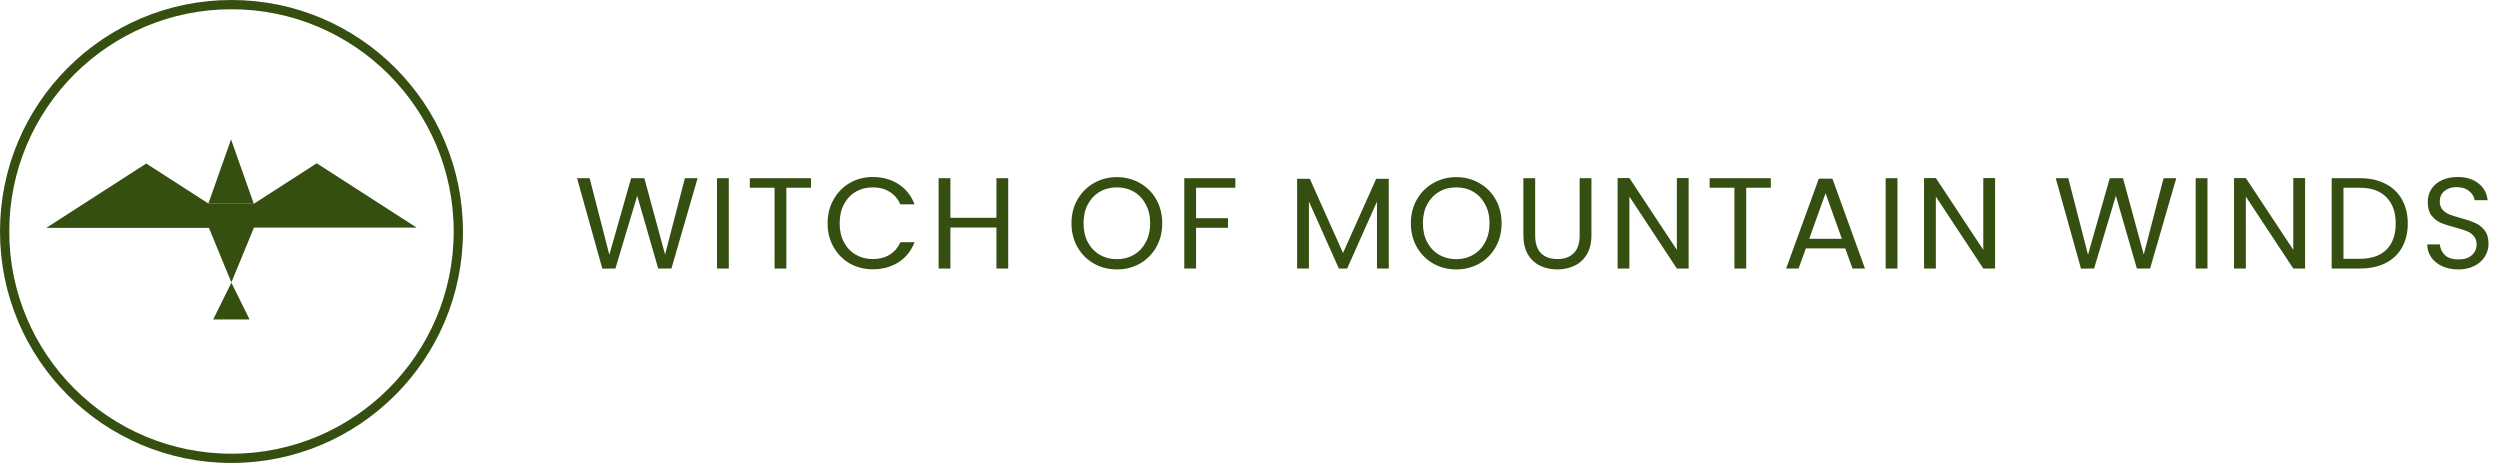
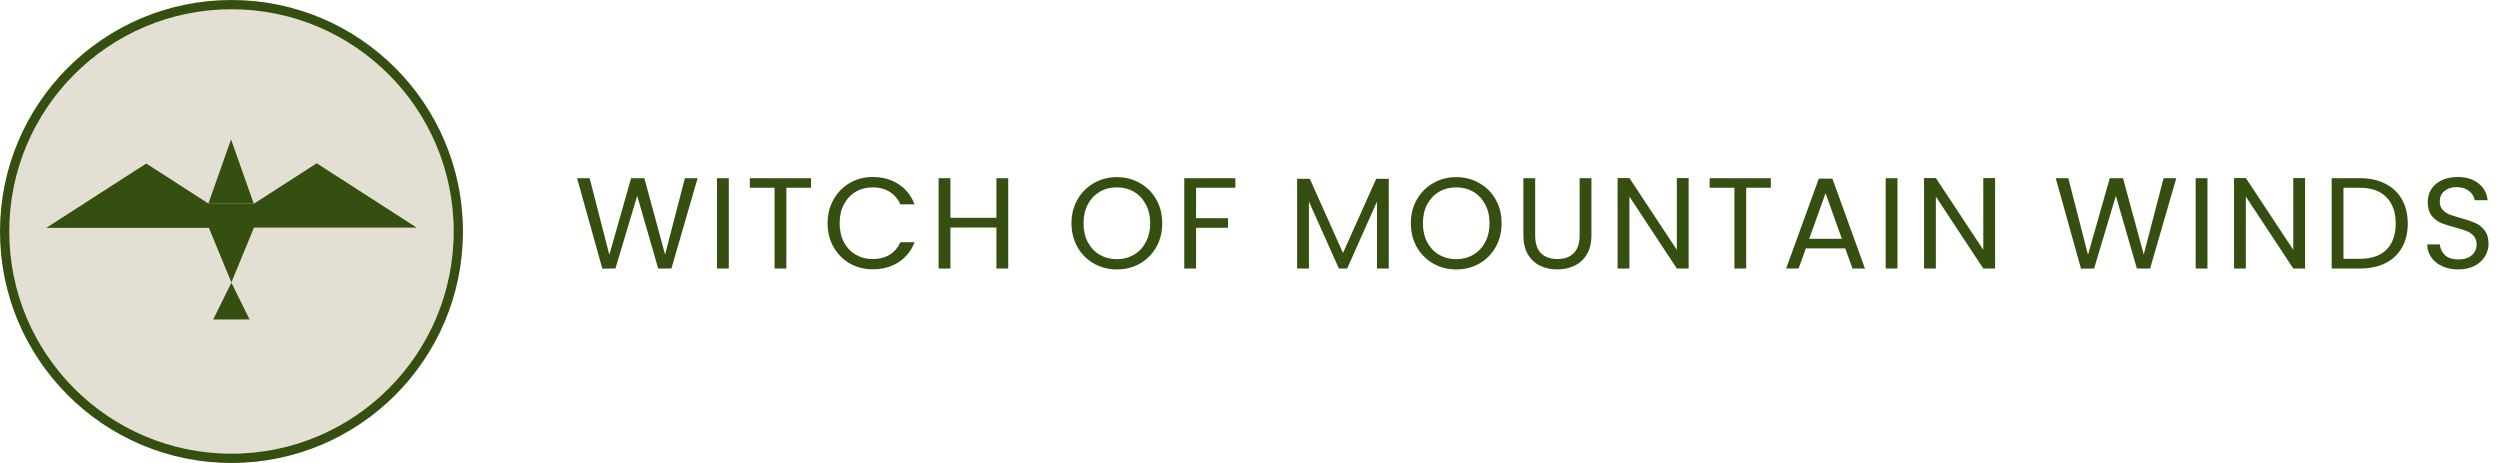
<svg xmlns="http://www.w3.org/2000/svg" width="270" height="50" viewBox="0 0 270 50" fill="none">
-   <path d="M75.342 19.242L72.514 29H71.086L68.818 21.146L66.466 29L65.052 29.014L62.322 19.242H63.68L65.808 27.516L68.16 19.242H69.588L71.828 27.488L73.97 19.242H75.342ZM78.71 19.242V29H77.436V19.242H78.71ZM87.588 19.242V20.278H84.927V29H83.653V20.278H80.98V19.242H87.588ZM89.38 24.114C89.38 23.162 89.594 22.308 90.024 21.552C90.453 20.787 91.036 20.189 91.774 19.76C92.52 19.331 93.346 19.116 94.252 19.116C95.316 19.116 96.244 19.373 97.038 19.886C97.831 20.399 98.41 21.127 98.774 22.07H97.248C96.977 21.482 96.585 21.029 96.072 20.712C95.568 20.395 94.961 20.236 94.252 20.236C93.57 20.236 92.959 20.395 92.418 20.712C91.876 21.029 91.452 21.482 91.144 22.07C90.836 22.649 90.682 23.33 90.682 24.114C90.682 24.889 90.836 25.57 91.144 26.158C91.452 26.737 91.876 27.185 92.418 27.502C92.959 27.819 93.57 27.978 94.252 27.978C94.961 27.978 95.568 27.824 96.072 27.516C96.585 27.199 96.977 26.746 97.248 26.158H98.774C98.41 27.091 97.831 27.815 97.038 28.328C96.244 28.832 95.316 29.084 94.252 29.084C93.346 29.084 92.52 28.874 91.774 28.454C91.036 28.025 90.453 27.432 90.024 26.676C89.594 25.92 89.38 25.066 89.38 24.114ZM108.888 19.242V29H107.614V24.576H102.644V29H101.37V19.242H102.644V23.526H107.614V19.242H108.888ZM120.62 29.098C119.715 29.098 118.889 28.888 118.142 28.468C117.395 28.039 116.803 27.446 116.364 26.69C115.935 25.925 115.72 25.066 115.72 24.114C115.72 23.162 115.935 22.308 116.364 21.552C116.803 20.787 117.395 20.194 118.142 19.774C118.889 19.345 119.715 19.13 120.62 19.13C121.535 19.13 122.365 19.345 123.112 19.774C123.859 20.194 124.447 20.782 124.876 21.538C125.305 22.294 125.52 23.153 125.52 24.114C125.52 25.075 125.305 25.934 124.876 26.69C124.447 27.446 123.859 28.039 123.112 28.468C122.365 28.888 121.535 29.098 120.62 29.098ZM120.62 27.992C121.301 27.992 121.913 27.833 122.454 27.516C123.005 27.199 123.434 26.746 123.742 26.158C124.059 25.57 124.218 24.889 124.218 24.114C124.218 23.33 124.059 22.649 123.742 22.07C123.434 21.482 123.009 21.029 122.468 20.712C121.927 20.395 121.311 20.236 120.62 20.236C119.929 20.236 119.313 20.395 118.772 20.712C118.231 21.029 117.801 21.482 117.484 22.07C117.176 22.649 117.022 23.33 117.022 24.114C117.022 24.889 117.176 25.57 117.484 26.158C117.801 26.746 118.231 27.199 118.772 27.516C119.323 27.833 119.939 27.992 120.62 27.992ZM133.418 19.242V20.278H129.176V23.568H132.62V24.604H129.176V29H127.902V19.242H133.418ZM149.987 19.312V29H148.713V21.776L145.493 29H144.597L141.363 21.762V29H140.089V19.312H141.461L145.045 27.32L148.629 19.312H149.987ZM157.272 29.098C156.366 29.098 155.54 28.888 154.794 28.468C154.047 28.039 153.454 27.446 153.016 26.69C152.586 25.925 152.372 25.066 152.372 24.114C152.372 23.162 152.586 22.308 153.016 21.552C153.454 20.787 154.047 20.194 154.794 19.774C155.54 19.345 156.366 19.13 157.272 19.13C158.186 19.13 159.017 19.345 159.764 19.774C160.51 20.194 161.098 20.782 161.528 21.538C161.957 22.294 162.172 23.153 162.172 24.114C162.172 25.075 161.957 25.934 161.528 26.69C161.098 27.446 160.51 28.039 159.764 28.468C159.017 28.888 158.186 29.098 157.272 29.098ZM157.272 27.992C157.953 27.992 158.564 27.833 159.106 27.516C159.656 27.199 160.086 26.746 160.394 26.158C160.711 25.57 160.87 24.889 160.87 24.114C160.87 23.33 160.711 22.649 160.394 22.07C160.086 21.482 159.661 21.029 159.12 20.712C158.578 20.395 157.962 20.236 157.272 20.236C156.581 20.236 155.965 20.395 155.424 20.712C154.882 21.029 154.453 21.482 154.136 22.07C153.828 22.649 153.674 23.33 153.674 24.114C153.674 24.889 153.828 25.57 154.136 26.158C154.453 26.746 154.882 27.199 155.424 27.516C155.974 27.833 156.59 27.992 157.272 27.992ZM165.799 19.242V25.416C165.799 26.284 166.009 26.928 166.429 27.348C166.859 27.768 167.451 27.978 168.207 27.978C168.954 27.978 169.537 27.768 169.957 27.348C170.387 26.928 170.601 26.284 170.601 25.416V19.242H171.875V25.402C171.875 26.214 171.712 26.9 171.385 27.46C171.059 28.011 170.615 28.421 170.055 28.692C169.505 28.963 168.884 29.098 168.193 29.098C167.503 29.098 166.877 28.963 166.317 28.692C165.767 28.421 165.328 28.011 165.001 27.46C164.684 26.9 164.525 26.214 164.525 25.402V19.242H165.799ZM182.373 29H181.099L175.975 21.23V29H174.701V19.228H175.975L181.099 26.984V19.228H182.373V29ZM191.25 19.242V20.278H188.59V29H187.316V20.278H184.642V19.242H191.25ZM199.287 26.83H195.031L194.247 29H192.903L196.431 19.298H197.901L201.415 29H200.071L199.287 26.83ZM198.923 25.794L197.159 20.866L195.395 25.794H198.923ZM204.926 19.242V29H203.652V19.242H204.926ZM215.47 29H214.196L209.072 21.23V29H207.798V19.228H209.072L214.196 26.984V19.228H215.47V29ZM235.038 19.242L232.21 29H230.782L228.514 21.146L226.162 29L224.748 29.014L222.018 19.242H223.376L225.504 27.516L227.856 19.242H229.284L231.524 27.488L233.666 19.242H235.038ZM238.406 19.242V29H237.132V19.242H238.406ZM248.949 29H247.675L242.551 21.23V29H241.277V19.228H242.551L247.675 26.984V19.228H248.949V29ZM254.859 19.242C255.923 19.242 256.842 19.443 257.617 19.844C258.401 20.236 258.998 20.801 259.409 21.538C259.829 22.275 260.039 23.143 260.039 24.142C260.039 25.141 259.829 26.009 259.409 26.746C258.998 27.474 258.401 28.034 257.617 28.426C256.842 28.809 255.923 29 254.859 29H251.821V19.242H254.859ZM254.859 27.95C256.119 27.95 257.08 27.619 257.743 26.956C258.406 26.284 258.737 25.346 258.737 24.142C258.737 22.929 258.401 21.981 257.729 21.3C257.066 20.619 256.11 20.278 254.859 20.278H253.095V27.95H254.859ZM265.513 29.098C264.869 29.098 264.291 28.986 263.777 28.762C263.273 28.529 262.877 28.211 262.587 27.81C262.298 27.399 262.149 26.928 262.139 26.396H263.497C263.544 26.853 263.731 27.241 264.057 27.558C264.393 27.866 264.879 28.02 265.513 28.02C266.12 28.02 266.596 27.871 266.941 27.572C267.296 27.264 267.473 26.872 267.473 26.396C267.473 26.023 267.371 25.719 267.165 25.486C266.96 25.253 266.703 25.075 266.395 24.954C266.087 24.833 265.672 24.702 265.149 24.562C264.505 24.394 263.987 24.226 263.595 24.058C263.213 23.89 262.881 23.629 262.601 23.274C262.331 22.91 262.195 22.425 262.195 21.818C262.195 21.286 262.331 20.815 262.601 20.404C262.872 19.993 263.25 19.676 263.735 19.452C264.23 19.228 264.795 19.116 265.429 19.116C266.344 19.116 267.091 19.345 267.669 19.802C268.257 20.259 268.589 20.866 268.663 21.622H267.263C267.217 21.249 267.021 20.922 266.675 20.642C266.33 20.353 265.873 20.208 265.303 20.208C264.771 20.208 264.337 20.348 264.001 20.628C263.665 20.899 263.497 21.281 263.497 21.776C263.497 22.131 263.595 22.42 263.791 22.644C263.997 22.868 264.244 23.041 264.533 23.162C264.832 23.274 265.247 23.405 265.779 23.554C266.423 23.731 266.941 23.909 267.333 24.086C267.725 24.254 268.061 24.52 268.341 24.884C268.621 25.239 268.761 25.724 268.761 26.34C268.761 26.816 268.635 27.264 268.383 27.684C268.131 28.104 267.758 28.445 267.263 28.706C266.769 28.967 266.185 29.098 265.513 29.098Z" fill="#344F10" />
-   <circle cx="25" cy="25" r="24.5" fill="$c-light-brown" stroke="#344F10" />
-   <path fill-rule="evenodd" clip-rule="evenodd" d="M24.953 15.052L27.407 22H22.537L24.981 23.573L34.206 17.635L45 24.583H27.427L24.989 30.5L22.562 24.608H5L15.794 17.66L22.507 21.981L24.953 15.052ZM26.952 34.5L24.989 30.53L23.027 34.5H26.952Z" fill="#344F10" />
-   <path d="M25 24L27.5 22H22.5L25 24Z" fill="#344F10" />
+   <path d="M75.342 19.242L72.514 29H71.086L68.818 21.146L66.466 29L65.052 29.014L62.322 19.242H63.68L65.808 27.516L68.16 19.242H69.588L71.828 27.488L73.97 19.242H75.342ZM78.71 19.242V29H77.436V19.242H78.71ZM87.588 19.242V20.278H84.927V29H83.653V20.278H80.98V19.242H87.588ZM89.38 24.114C89.38 23.162 89.594 22.308 90.024 21.552C90.453 20.787 91.036 20.189 91.774 19.76C92.52 19.331 93.346 19.116 94.252 19.116C95.316 19.116 96.244 19.373 97.038 19.886C97.831 20.399 98.41 21.127 98.774 22.07H97.248C96.977 21.482 96.585 21.029 96.072 20.712C95.568 20.395 94.961 20.236 94.252 20.236C93.57 20.236 92.959 20.395 92.418 20.712C91.876 21.029 91.452 21.482 91.144 22.07C90.836 22.649 90.682 23.33 90.682 24.114C90.682 24.889 90.836 25.57 91.144 26.158C91.452 26.737 91.876 27.185 92.418 27.502C92.959 27.819 93.57 27.978 94.252 27.978C94.961 27.978 95.568 27.824 96.072 27.516C96.585 27.199 96.977 26.746 97.248 26.158H98.774C98.41 27.091 97.831 27.815 97.038 28.328C96.244 28.832 95.316 29.084 94.252 29.084C93.346 29.084 92.52 28.874 91.774 28.454C91.036 28.025 90.453 27.432 90.024 26.676C89.594 25.92 89.38 25.066 89.38 24.114ZM108.888 19.242V29H107.614V24.576H102.644V29H101.37V19.242H102.644V23.526H107.614V19.242H108.888ZM120.62 29.098C119.715 29.098 118.889 28.888 118.142 28.468C117.395 28.039 116.803 27.446 116.364 26.69C115.935 25.925 115.72 25.066 115.72 24.114C115.72 23.162 115.935 22.308 116.364 21.552C116.803 20.787 117.395 20.194 118.142 19.774C118.889 19.345 119.715 19.13 120.62 19.13C121.535 19.13 122.365 19.345 123.112 19.774C123.859 20.194 124.447 20.782 124.876 21.538C125.305 22.294 125.52 23.153 125.52 24.114C125.52 25.075 125.305 25.934 124.876 26.69C124.447 27.446 123.859 28.039 123.112 28.468C122.365 28.888 121.535 29.098 120.62 29.098ZM120.62 27.992C121.301 27.992 121.913 27.833 122.454 27.516C123.005 27.199 123.434 26.746 123.742 26.158C124.059 25.57 124.218 24.889 124.218 24.114C124.218 23.33 124.059 22.649 123.742 22.07C123.434 21.482 123.009 21.029 122.468 20.712C121.927 20.395 121.311 20.236 120.62 20.236C119.929 20.236 119.313 20.395 118.772 20.712C118.231 21.029 117.801 21.482 117.484 22.07C117.176 22.649 117.022 23.33 117.022 24.114C117.022 24.889 117.176 25.57 117.484 26.158C117.801 26.746 118.231 27.199 118.772 27.516C119.323 27.833 119.939 27.992 120.62 27.992ZM133.418 19.242V20.278H129.176V23.568H132.62V24.604H129.176V29H127.902V19.242H133.418ZM149.987 19.312V29H148.713V21.776L145.493 29H144.597L141.363 21.762V29H140.089V19.312H141.461L145.045 27.32L148.629 19.312H149.987ZM157.272 29.098C156.366 29.098 155.54 28.888 154.794 28.468C154.047 28.039 153.454 27.446 153.016 26.69C152.586 25.925 152.372 25.066 152.372 24.114C152.372 23.162 152.586 22.308 153.016 21.552C153.454 20.787 154.047 20.194 154.794 19.774C155.54 19.345 156.366 19.13 157.272 19.13C158.186 19.13 159.017 19.345 159.764 19.774C160.51 20.194 161.098 20.782 161.528 21.538C161.957 22.294 162.172 23.153 162.172 24.114C162.172 25.075 161.957 25.934 161.528 26.69C161.098 27.446 160.51 28.039 159.764 28.468C159.017 28.888 158.186 29.098 157.272 29.098ZM157.272 27.992C157.953 27.992 158.564 27.833 159.106 27.516C159.656 27.199 160.086 26.746 160.394 26.158C160.711 25.57 160.87 24.889 160.87 24.114C160.87 23.33 160.711 22.649 160.394 22.07C160.086 21.482 159.661 21.029 159.12 20.712C158.578 20.395 157.962 20.236 157.272 20.236C156.581 20.236 155.965 20.395 155.424 20.712C154.882 21.029 154.453 21.482 154.136 22.07C153.828 22.649 153.674 23.33 153.674 24.114C153.674 24.889 153.828 25.57 154.136 26.158C154.453 26.746 154.882 27.199 155.424 27.516C155.974 27.833 156.59 27.992 157.272 27.992ZM165.799 19.242V25.416C165.799 26.284 166.009 26.928 166.429 27.348C166.859 27.768 167.451 27.978 168.207 27.978C168.954 27.978 169.537 27.768 169.957 27.348C170.387 26.928 170.601 26.284 170.601 25.416V19.242H171.875V25.402C171.875 26.214 171.712 26.9 171.385 27.46C171.059 28.011 170.615 28.421 170.055 28.692C169.505 28.963 168.884 29.098 168.193 29.098C167.503 29.098 166.877 28.963 166.317 28.692C165.767 28.421 165.328 28.011 165.001 27.46C164.684 26.9 164.525 26.214 164.525 25.402V19.242H165.799ZM182.373 29H181.099L175.975 21.23V29H174.701V19.228H175.975L181.099 26.984V19.228H182.373V29ZM191.25 19.242V20.278H188.59V29H187.316V20.278H184.642V19.242H191.25ZM199.287 26.83H195.031L194.247 29H192.903L196.431 19.298H197.901L201.415 29H200.071L199.287 26.83ZM198.923 25.794L197.159 20.866L195.395 25.794H198.923ZM204.926 19.242V29H203.652V19.242H204.926ZM215.47 29H214.196L209.072 21.23V29H207.798V19.228H209.072L214.196 26.984V19.228H215.47V29ZM235.038 19.242L232.21 29H230.782L228.514 21.146L226.162 29L224.748 29.014L222.018 19.242H223.376L225.504 27.516L227.856 19.242H229.284L231.524 27.488L233.666 19.242H235.038ZM238.406 19.242V29H237.132V19.242H238.406ZM248.949 29H247.675L242.551 21.23V29H241.277V19.228H242.551L247.675 26.984V19.228H248.949V29ZM254.859 19.242C255.923 19.242 256.842 19.443 257.617 19.844C258.401 20.236 258.998 20.801 259.409 21.538C259.829 22.275 260.039 23.143 260.039 24.142C260.039 25.141 259.829 26.009 259.409 26.746C258.998 27.474 258.401 28.034 257.617 28.426C256.842 28.809 255.923 29 254.859 29H251.821V19.242H254.859ZM254.859 27.95C256.119 27.95 257.08 27.619 257.743 26.956C258.406 26.284 258.737 25.346 258.737 24.142C258.737 22.929 258.401 21.981 257.729 21.3C257.066 20.619 256.11 20.278 254.859 20.278H253.095V27.95H254.859ZM265.513 29.098C264.869 29.098 264.291 28.986 263.777 28.762C263.273 28.529 262.877 28.211 262.587 27.81C262.298 27.399 262.149 26.928 262.139 26.396H263.497C263.544 26.853 263.731 27.241 264.057 27.558C264.393 27.866 264.879 28.02 265.513 28.02C266.12 28.02 266.596 27.871 266.941 27.572C267.296 27.264 267.473 26.872 267.473 26.396C267.473 26.023 267.371 25.719 267.165 25.486C266.96 25.253 266.703 25.075 266.395 24.954C266.087 24.833 265.672 24.702 265.149 24.562C264.505 24.394 263.987 24.226 263.595 24.058C263.213 23.89 262.881 23.629 262.601 23.274C262.331 22.91 262.195 22.425 262.195 21.818C262.195 21.286 262.331 20.815 262.601 20.404C262.872 19.993 263.25 19.676 263.735 19.452C264.23 19.228 264.795 19.116 265.429 19.116C266.344 19.116 267.091 19.345 267.669 19.802C268.257 20.259 268.589 20.866 268.663 21.622H267.263C267.217 21.249 267.021 20.922 266.675 20.642C266.33 20.353 265.873 20.208 265.303 20.208C264.771 20.208 264.337 20.348 264.001 20.628C263.665 20.899 263.497 21.281 263.497 21.776C263.497 22.131 263.595 22.42 263.791 22.644C263.997 22.868 264.244 23.041 264.533 23.162C264.832 23.274 265.247 23.405 265.779 23.554C266.423 23.731 266.941 23.909 267.333 24.086C267.725 24.254 268.061 24.52 268.341 24.884C268.621 25.239 268.761 25.724 268.761 26.34C268.761 26.816 268.635 27.264 268.383 27.684C268.131 28.104 267.758 28.445 267.263 28.706C266.769 28.967 266.185 29.098 265.513 29.098Z" fill="#344f10" />
+   <circle cx="25" cy="25" r="24.5" fill="#e4dfd3" stroke="#344f10" />
+   <path fill-rule="evenodd" clip-rule="evenodd" d="M24.953 15.052L27.407 22H22.537L24.981 23.573L34.206 17.635L45 24.583H27.427L24.989 30.5L22.562 24.608H5L15.794 17.66L22.507 21.981L24.953 15.052ZM26.952 34.5L24.989 30.53L23.027 34.5H26.952Z" fill="#344f10" />
+   <path d="M25 24L27.5 22H22.5L25 24Z" fill="#344f10" />
</svg>
